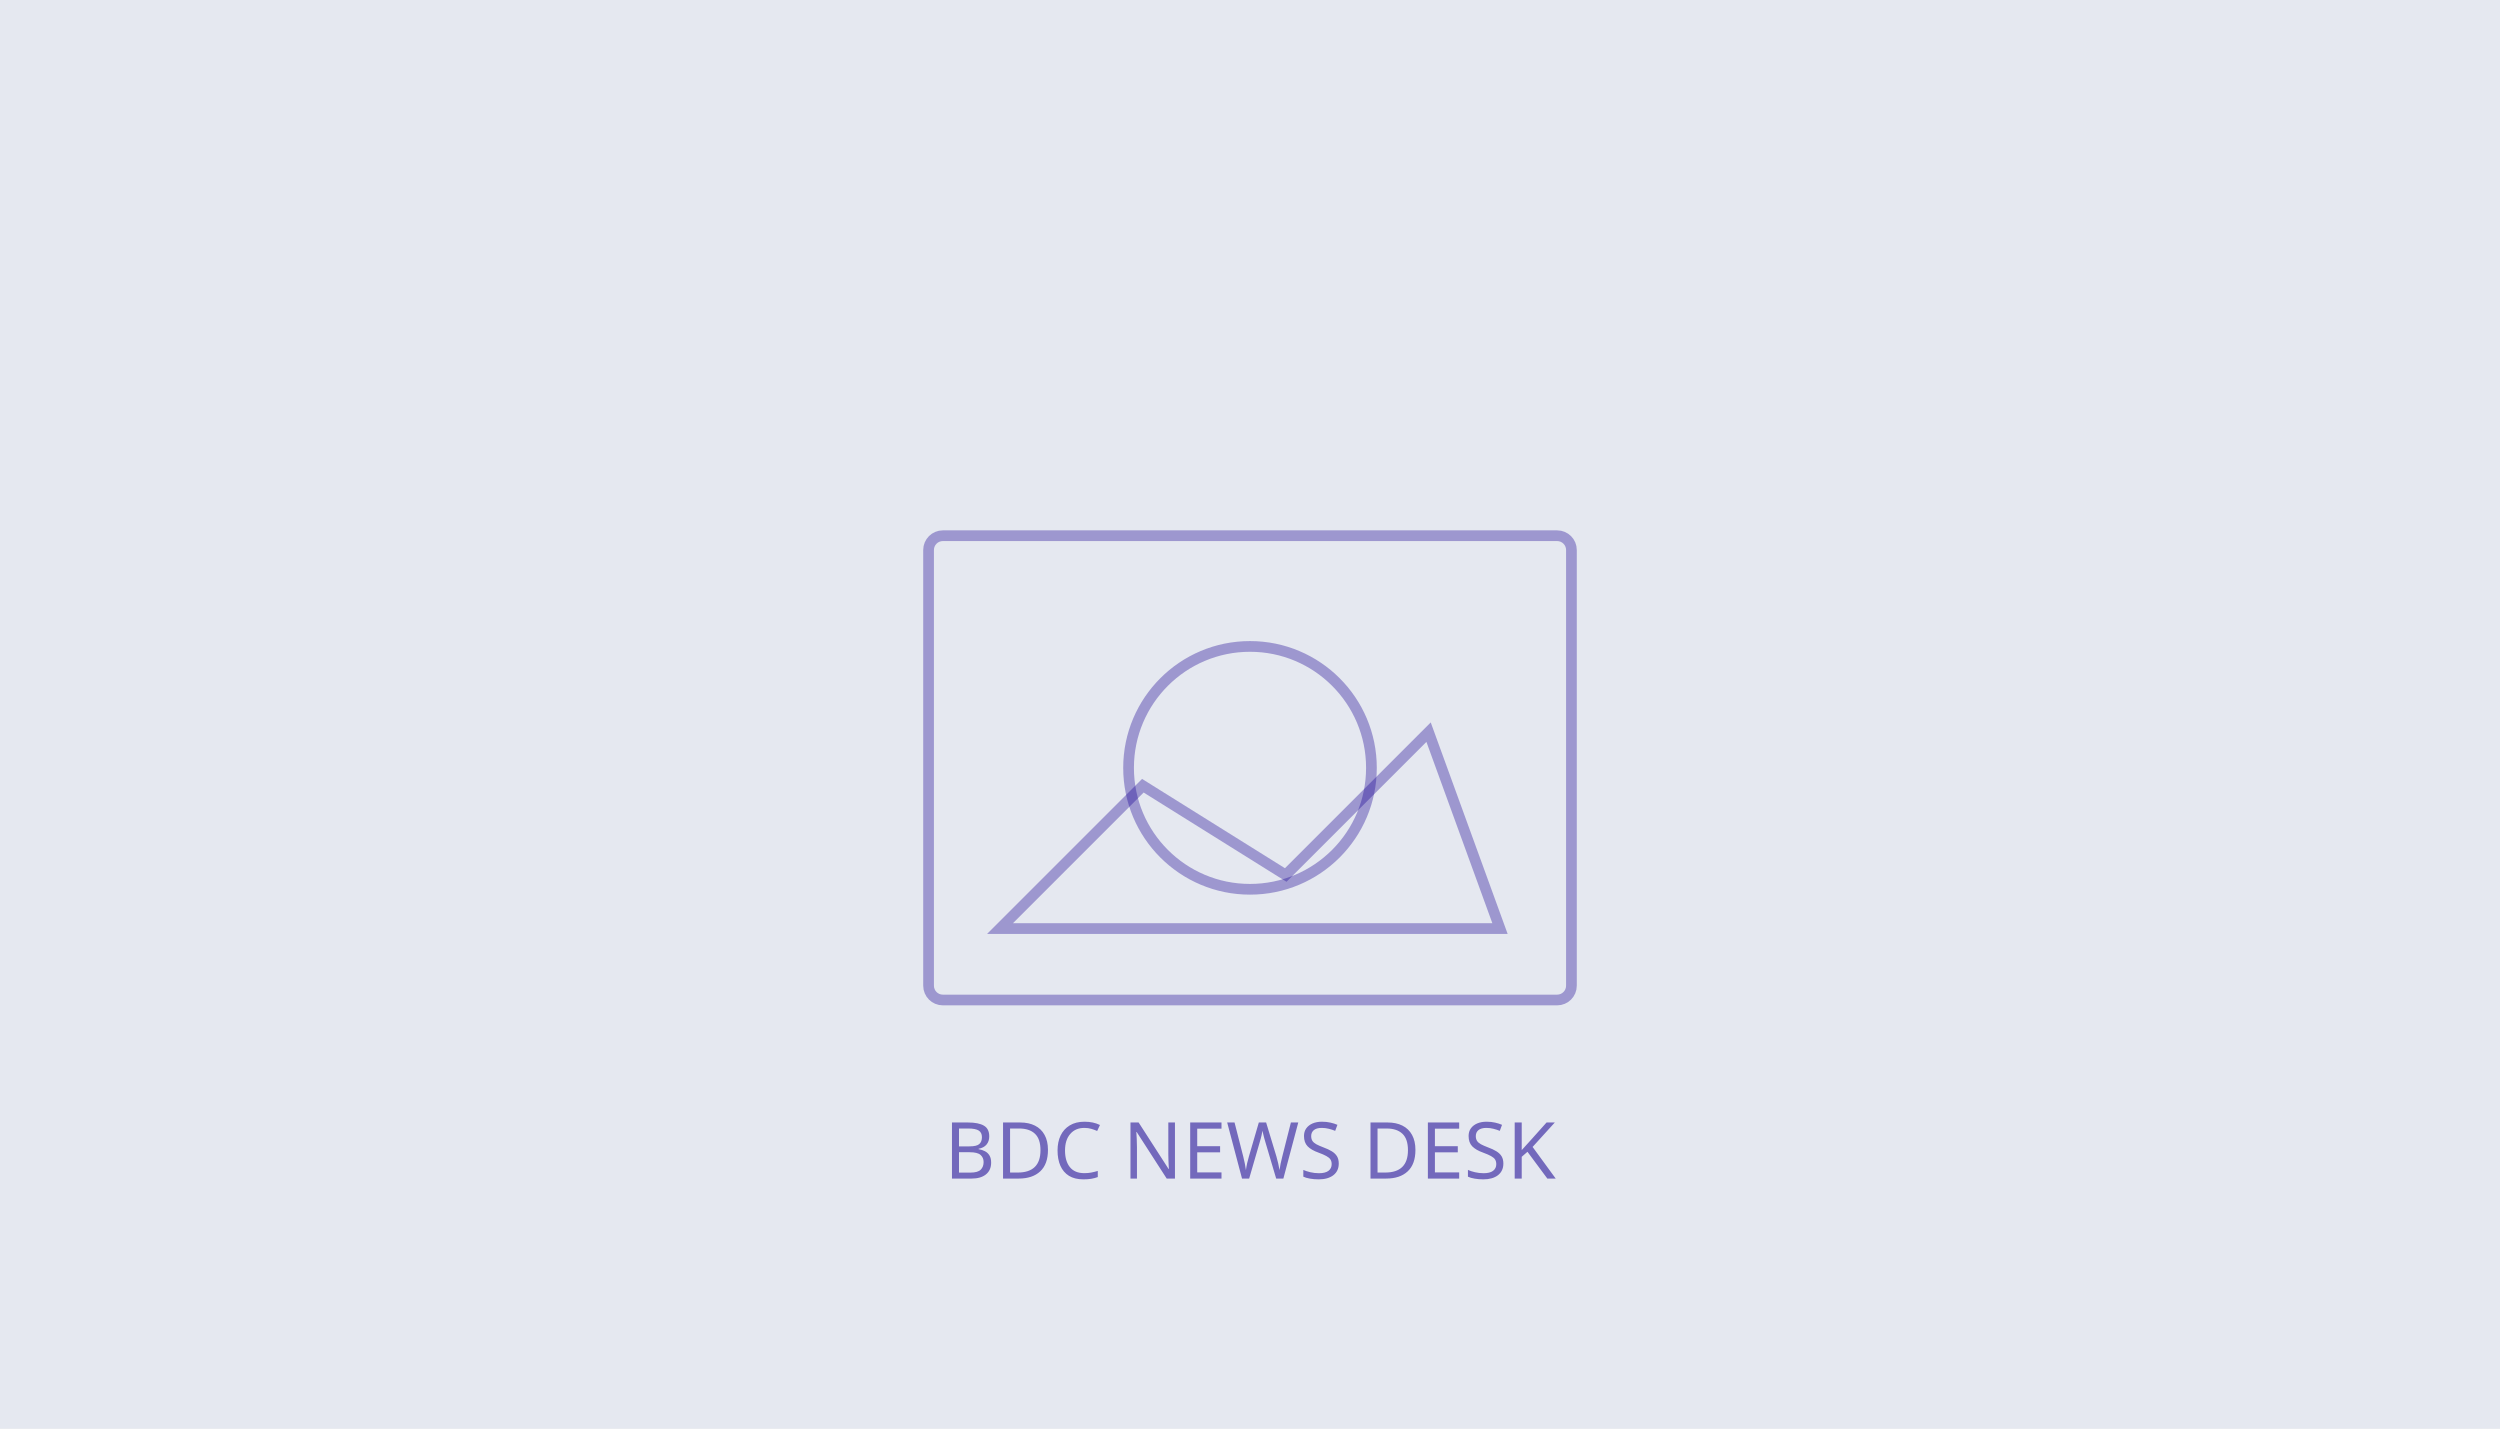
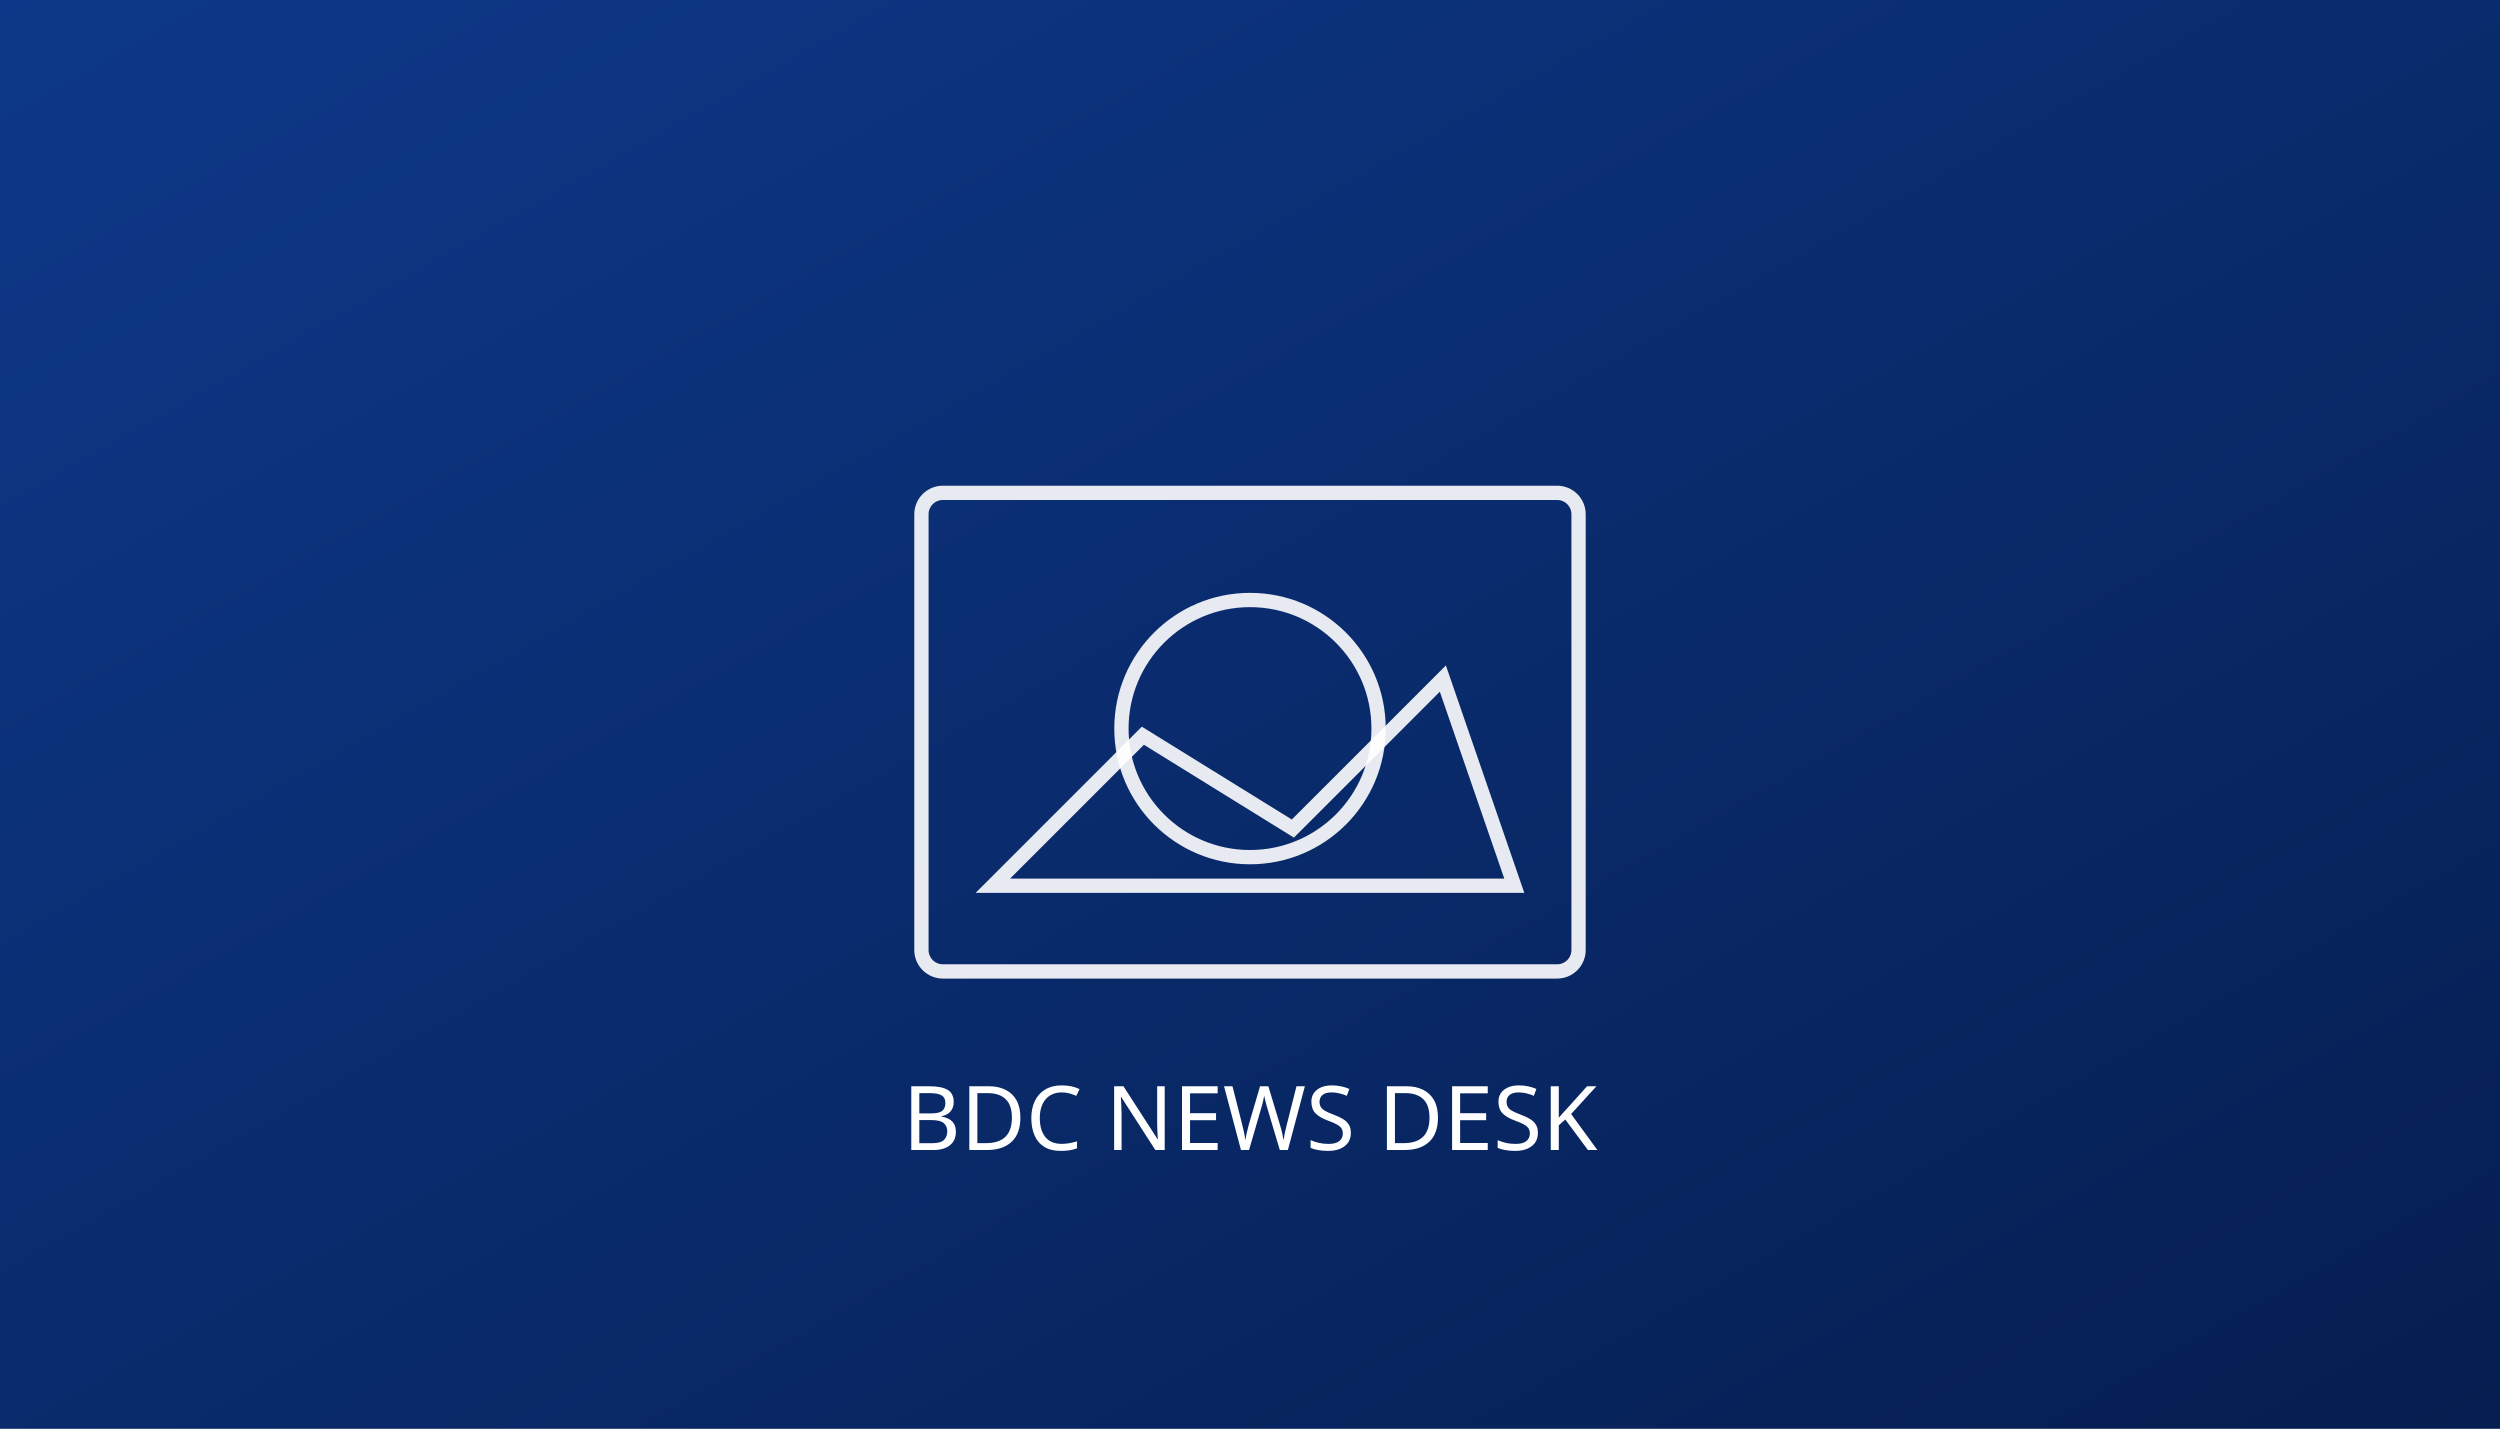
<svg xmlns="http://www.w3.org/2000/svg" viewBox="0 0 700 400" role="img" aria-label="BDC News Desk">
-   <rect width="700" height="400" fill="#eef1f5" />
-   <rect width="700" height="400" fill="#170192" fill-opacity="0.04" />
-   <g fill="none" stroke="#170192" stroke-width="3" stroke-opacity="0.35">
-     <rect x="260" y="150" width="180" height="130" rx="4" />
-     <circle cx="350" cy="215" r="34" />
-     <path d="M280 260 L320 220 L360 245 L400 205 L420 260 Z" />
+   <rect width="700" height="400" fill="#072A6C" />
+   <rect width="700" height="400" fill="url(#bdcnd-ph-grad)" />
+   <defs>
+     <linearGradient id="bdcnd-ph-grad" x1="0" y1="0" x2="1" y2="1">
+       <stop offset="0%" stop-color="#0e3a8c" stop-opacity="0.9" />
+       <stop offset="100%" stop-color="#051d4d" stop-opacity="0.9" />
+     </linearGradient>
+   </defs>
+   <g fill="none" stroke="#ffffff" stroke-width="4" stroke-opacity="0.9">
+     <rect x="258" y="138" width="184" height="134" rx="6" />
+     <circle cx="350" cy="204" r="36" />
+     <path d="M278 248 L320 206 L362 232 L404 190 L424 248 Z" />
  </g>
-   <text x="350" y="330" text-anchor="middle" font-family="Archivo Black, sans-serif" font-size="22" fill="#170192" fill-opacity="0.55">BDC NEWS DESK</text>
+   <text x="350" y="322" text-anchor="middle" font-family="Archivo Black, sans-serif" font-size="25" fill="#ffffff">BDC NEWS DESK</text>
</svg>
